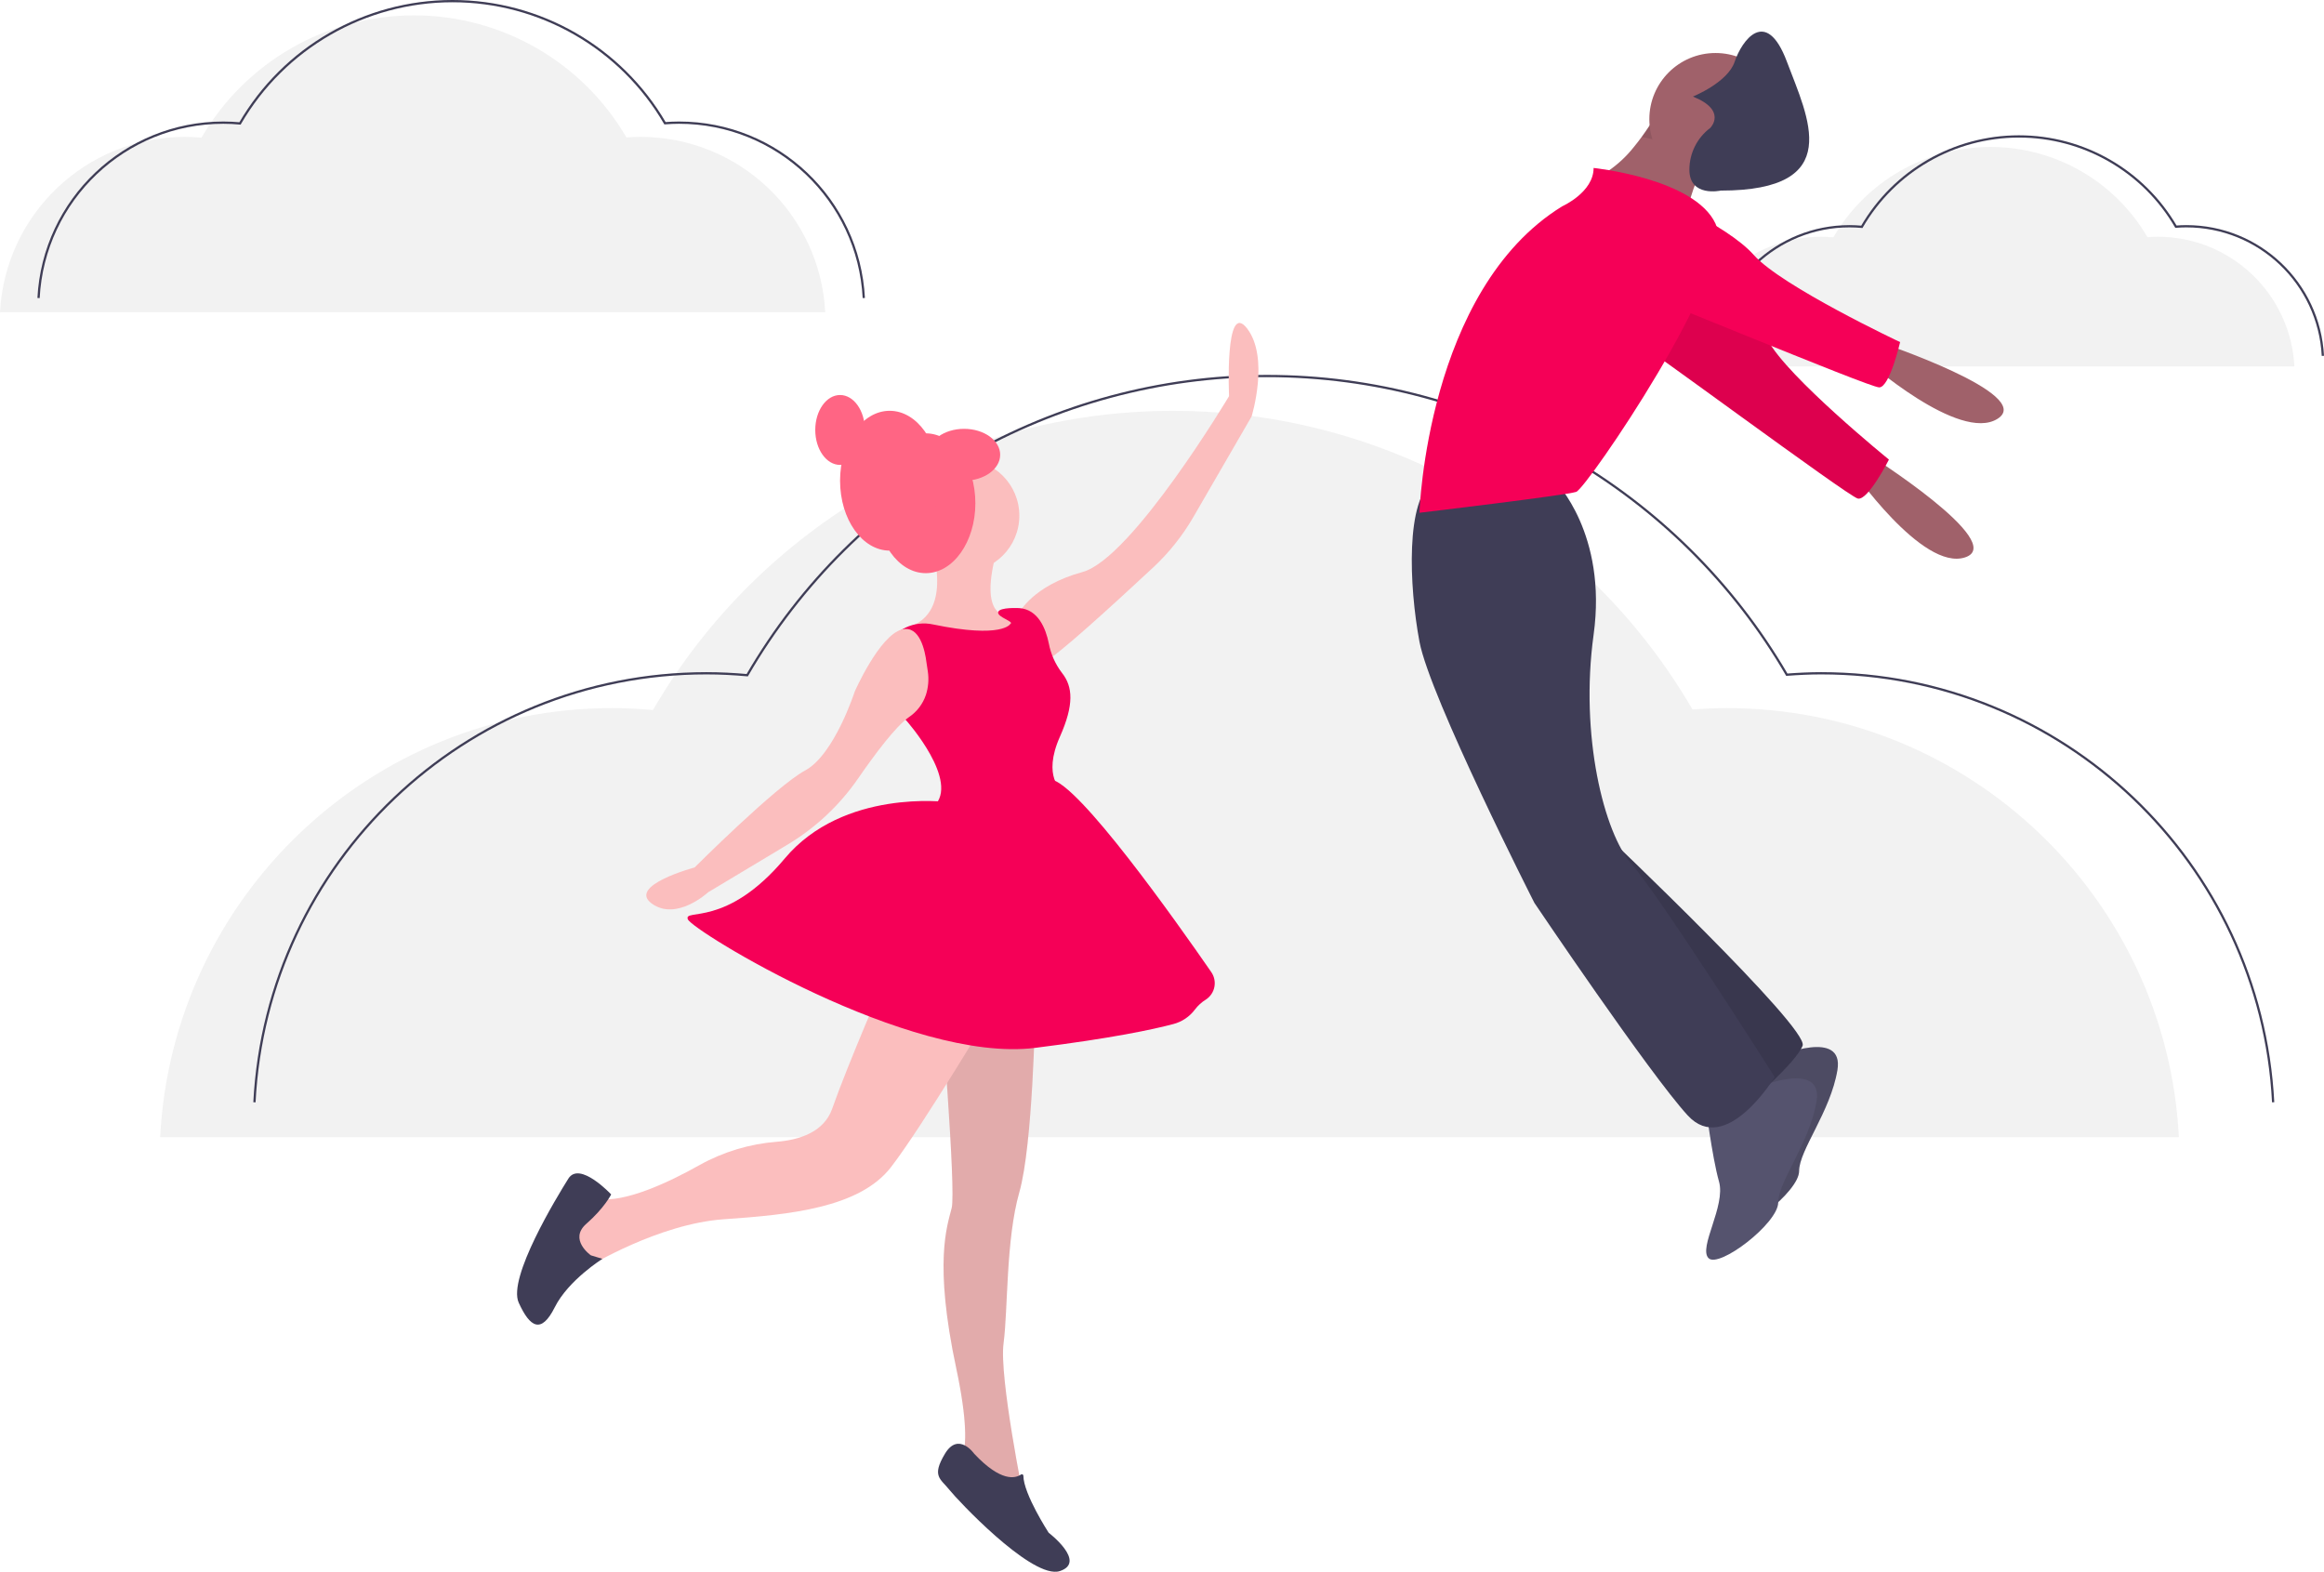
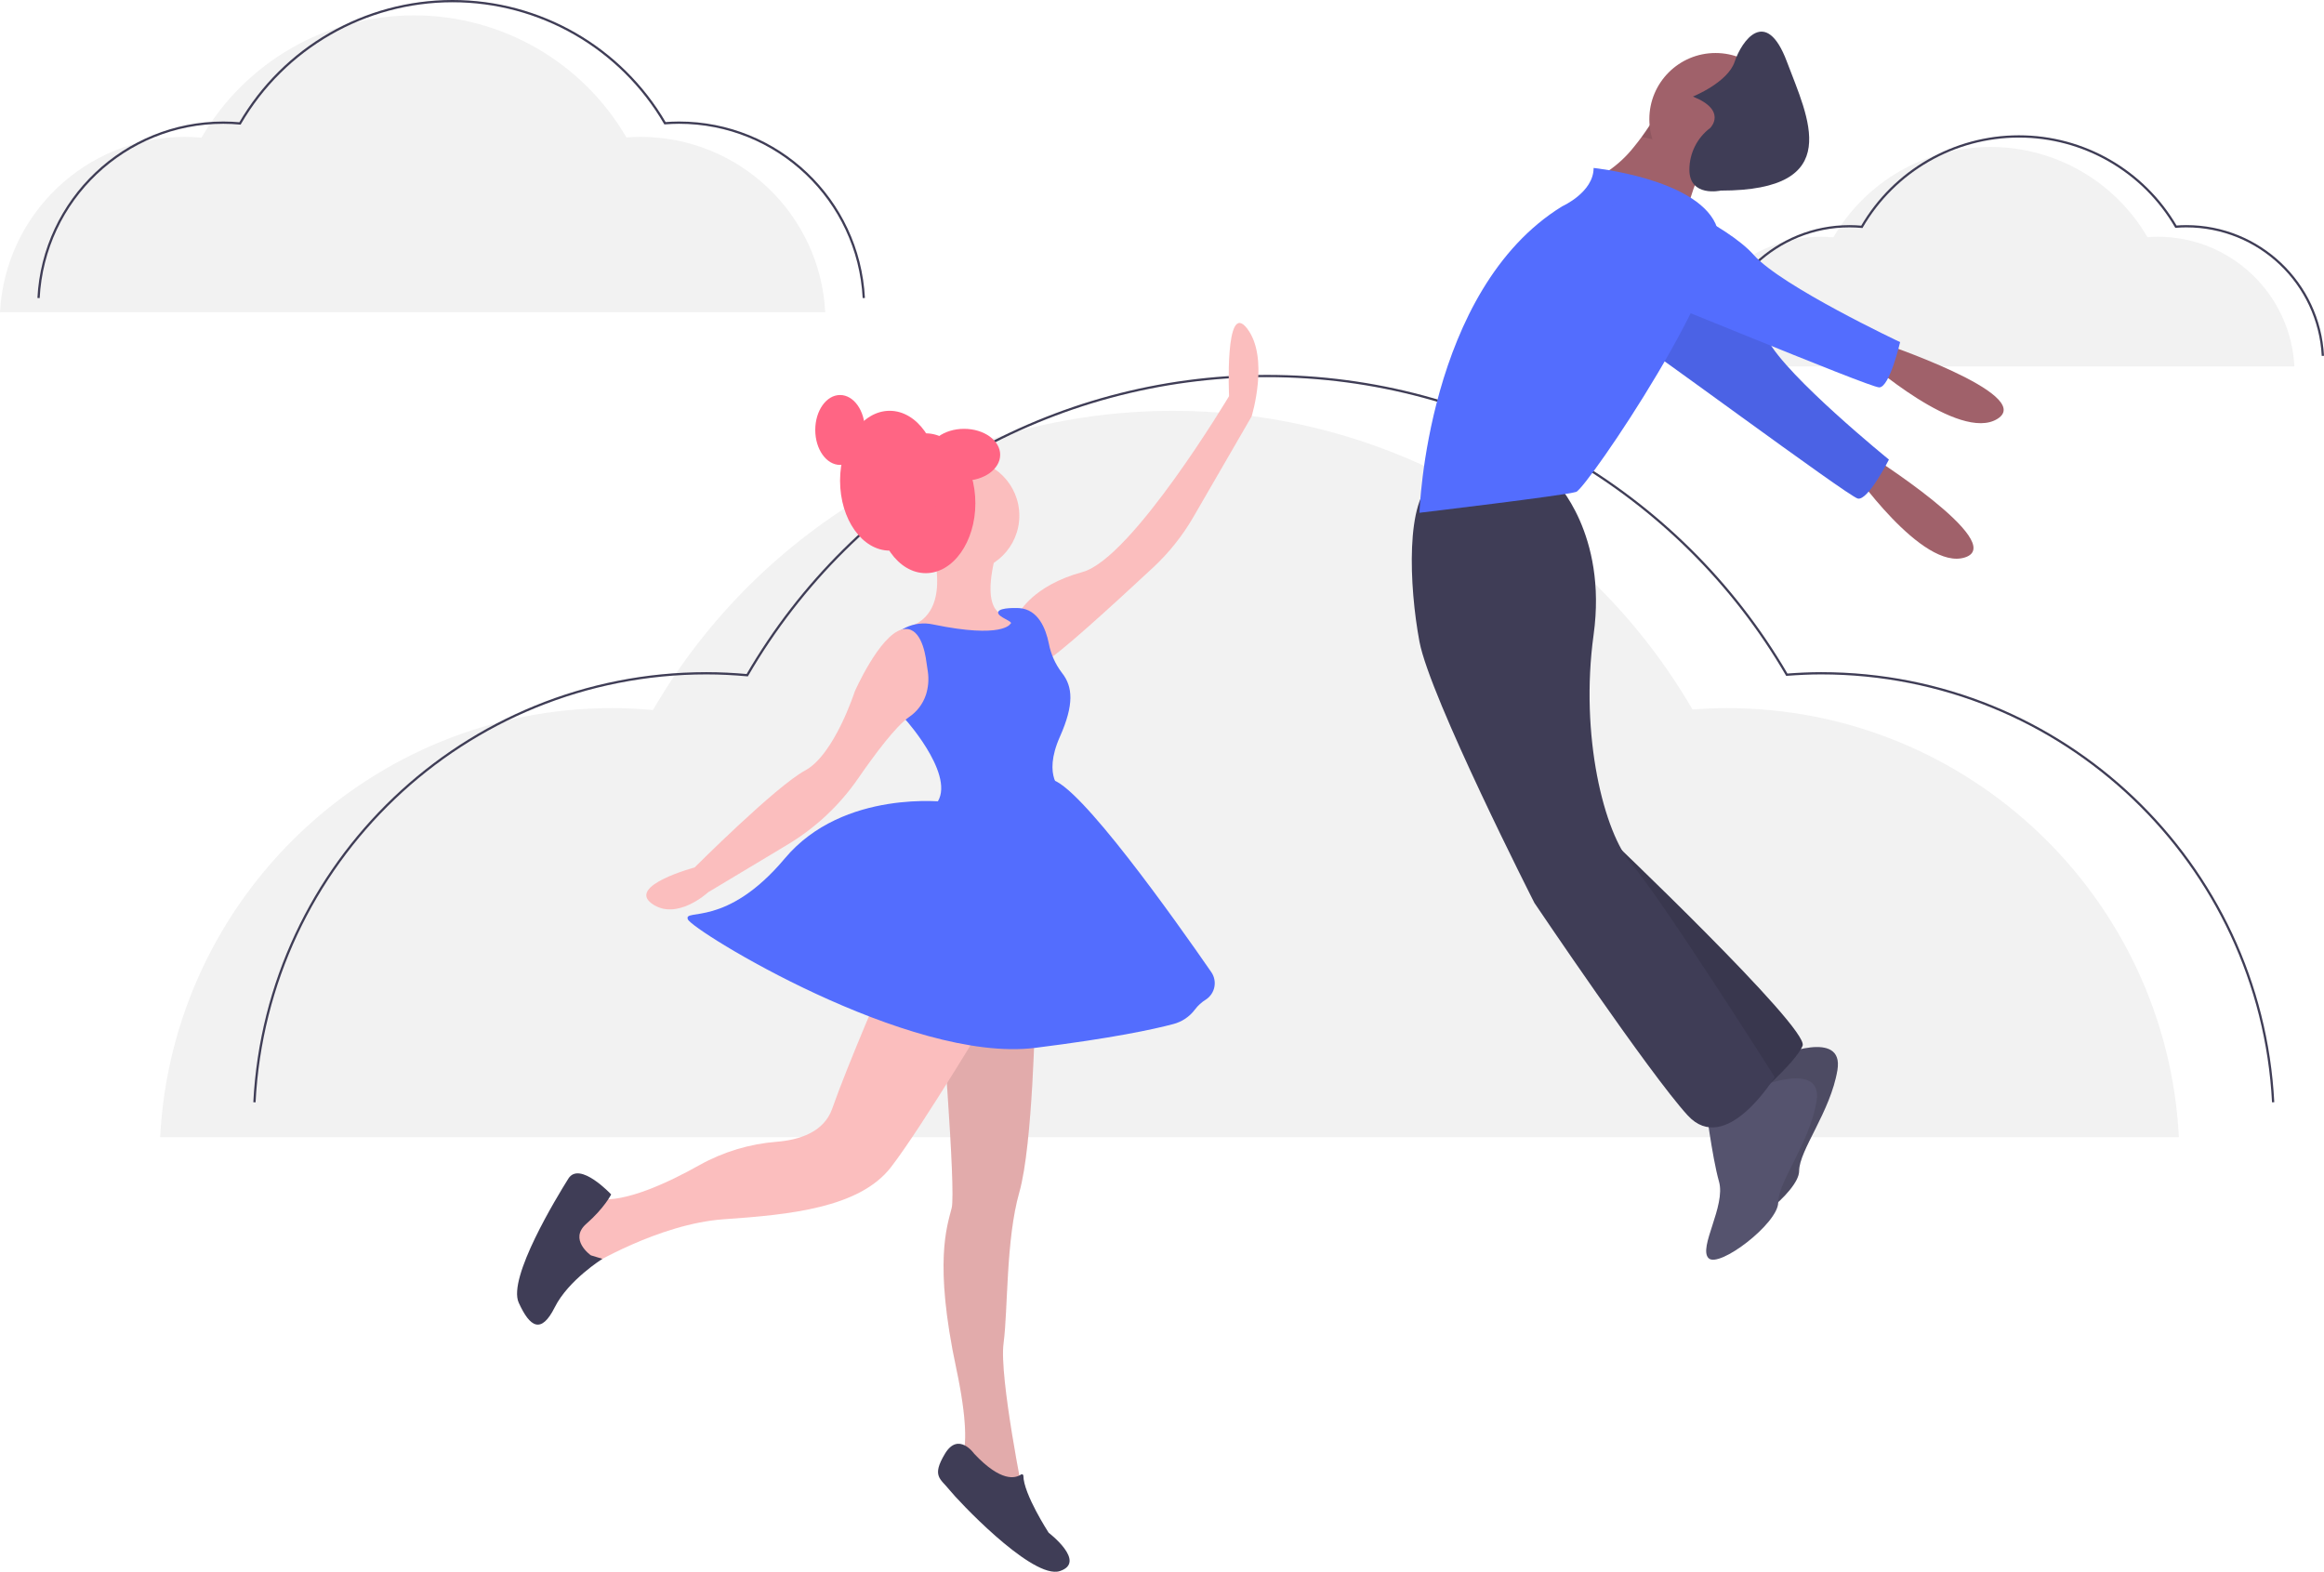
<svg xmlns="http://www.w3.org/2000/svg" id="a3277a8a-60ff-4d5e-bfbb-16df02d5717d" data-name="Layer 1" width="1030.575" height="696.977" viewBox="0 0 1030.575 696.977">
  <path d="M831.938,263.728a60.645,60.645,0,0,1,60.561-57.476c1.843,0,3.663.096,5.464.257a80.574,80.574,0,0,1,139.284-.066c1.52-.114,3.049-.191,4.598-.191a60.645,60.645,0,0,1,60.561,57.476" transform="translate(-84.96231 -101.2613)" fill="#f2f2f2" />
  <path d="M844.569,259.063A60.645,60.645,0,0,1,905.13,201.587c1.843,0,3.663.096,5.464.257a80.574,80.574,0,0,1,139.284-.066c1.52-.114,3.049-.191,4.598-.191a60.645,60.645,0,0,1,60.561,57.476" transform="translate(-84.96231 -101.2613)" fill="none" stroke="#3f3d56" stroke-miterlimit="10" />
  <path d="M155.988,605.488c5.455-105.98,93.109-190.232,200.445-190.232,6.1,0,12.124.318,18.086.851a266.684,266.684,0,0,1,460.999-.218c5.03-.378,10.093-.633,15.219-.633,107.336,0,194.99,84.253,200.445,190.232" transform="translate(-84.96231 -101.2613)" fill="#f2f2f2" />
  <path d="M197.794,590.048c5.455-105.98,93.109-190.232,200.445-190.232,6.1,0,12.124.318,18.086.851a266.684,266.684,0,0,1,460.999-.218c5.03-.378,10.093-.633,15.219-.633,107.336,0,194.99,84.253,200.445,190.232" transform="translate(-84.96231 -101.2613)" fill="none" stroke="#3f3d56" stroke-miterlimit="10" />
  <path d="M84.962,239.728a82.057,82.057,0,0,1,81.943-77.768c2.494,0,4.956.13,7.394.348a109.022,109.022,0,0,1,188.459-.089c2.056-.154,4.126-.259,6.222-.259a82.057,82.057,0,0,1,81.943,77.768" transform="translate(-84.96231 -101.2613)" fill="#f2f2f2" />
  <path d="M102.053,233.416a82.057,82.057,0,0,1,81.943-77.768c2.494,0,4.956.13,7.394.348a109.022,109.022,0,0,1,188.459-.089c2.056-.154,4.126-.259,6.222-.259a82.057,82.057,0,0,1,81.943,77.768" transform="translate(-84.96231 -101.2613)" fill="none" stroke="#3f3d56" stroke-miterlimit="10" />
  <path d="M495.988,336.921s14,34-7,42c0,0,30,13,37,10s12-10,12-12-7-3-7-3-13,1-3-32Z" transform="translate(-84.96231 -101.2613)" fill="#fbbebe" />
  <circle cx="427.025" cy="228.66" r="25" fill="#fbbebe" />
  <ellipse cx="410.525" cy="223.16" rx="22" ry="31" fill="#ff6584" />
  <ellipse cx="394.525" cy="213.16" rx="22" ry="31" fill="#ff6584" />
  <ellipse cx="372.525" cy="190.66" rx="11" ry="15.5" fill="#ff6584" />
  <path d="M536.988,372.921s6-12,28-18,65-78,65-78-2-43,8-30,2,39,2,39l-25.804,44.571a97.084,97.084,0,0,1-17.872,22.426c-15.954,14.849-44.459,41.003-47.323,41.003C544.988,393.921,536.988,372.921,536.988,372.921Z" transform="translate(-84.96231 -101.2613)" fill="#fbbebe" />
  <path d="M501.988,543.921s7,85,5,93-8,24,2,71-2,44-2,44l32,14s-11-54-9-69,1-46,7-67,7-80,7-80Z" transform="translate(-84.96231 -101.2613)" fill="#fbbebe" />
  <path d="M501.988,543.921s7,85,5,93-8,24,2,71-2,44-2,44l32,14s-11-54-9-69,1-46,7-67,7-80,7-80Z" transform="translate(-84.96231 -101.2613)" opacity="0.1" />
  <path d="M537.743,755.102c-2.479,1.722-8.848,3.47-20.755-9.181,0,0-7-10-13,0s-2,11,2,16c3.861,4.827,34.747,37.609,47.678,36.278a6.166,6.166,0,0,0,1.322-.278c12-4-5-17-5-17s-11.145-17.147-11.209-25.244A.668.668,0,0,0,537.743,755.102Z" transform="translate(-84.96231 -101.2613)" fill="#3f3d56" />
  <path d="M477.988,533.921s-17,39-24,59c-3.675,10.5-14.792,13.834-24.524,14.632a83.874,83.874,0,0,0-34.269,10.327c-13.996,7.856-33.095,16.771-45.207,15.041-21-3-4,30-4,30s31-19,60-21,60-5,74-23,48-75,48-75Z" transform="translate(-84.96231 -101.2613)" fill="#fbbebe" />
  <path d="M346.988,657.921s-10-7-2-14,11-13,11-13-14-15-19-7-27,44-22,55,10,14,16,2,21.132-21.447,21.132-21.447Z" transform="translate(-84.96231 -101.2613)" fill="#3f3d56" />
-   <path d="M532.988,377.921s-3.324,6.649-34.217.247a18.976,18.976,0,0,0-20.908,9.753c-3.875,7.75-4.375,19,9.125,33,0,0,24,27,12,38s57-7,57-7-9-6-1-24c6.286-14.143,5.781-22.112.91-28.274a30.884,30.884,0,0,1-5.839-13.048c-1.365-6.694-4.739-15.083-13.071-15.678,0,0-8.759-.513-9.38,1.743S534.988,376.921,532.988,377.921Z" transform="translate(-84.96231 -101.2613)" fill="#f50057" />
+   <path d="M532.988,377.921s-3.324,6.649-34.217.247a18.976,18.976,0,0,0-20.908,9.753c-3.875,7.75-4.375,19,9.125,33,0,0,24,27,12,38s57-7,57-7-9-6-1-24c6.286-14.143,5.781-22.112.91-28.274a30.884,30.884,0,0,1-5.839-13.048c-1.365-6.694-4.739-15.083-13.071-15.678,0,0-8.759-.513-9.38,1.743S534.988,376.921,532.988,377.921Z" transform="translate(-84.96231 -101.2613)" fill="#536DFE" />
  <path d="M496.426,399.134c-.207-1.41-.459-2.811-.636-4.225-.604-4.828-2.9-16.526-10.841-14.513-9.961,2.525-20.961,27.525-20.961,27.525s-9,28-22,35-49,43-49,43-30,8-19,16,25-5,25-5L434.356,475.7a101.249,101.249,0,0,0,31.196-29.331c7.368-10.671,16.595-23.005,22.442-27.08a19.279,19.279,0,0,0,7.557-9.879A22.934,22.934,0,0,0,496.426,399.134Z" transform="translate(-84.96231 -101.2613)" fill="#fbbebe" />
-   <path d="M504.988,456.921s-46-6-72,25-45,22-43,27,98,64,154,57c34.093-4.262,52.248-8.153,61.235-10.545a17.445,17.445,0,0,0,9.64-6.467,17.704,17.704,0,0,1,4.874-4.426,8.656,8.656,0,0,0,2.328-12.212c-15.86-22.946-58.917-83.729-71.078-85.35C535.988,444.921,504.988,456.921,504.988,456.921Z" transform="translate(-84.96231 -101.2613)" fill="#f50057" />
+   <path d="M504.988,456.921s-46-6-72,25-45,22-43,27,98,64,154,57c34.093-4.262,52.248-8.153,61.235-10.545a17.445,17.445,0,0,0,9.64-6.467,17.704,17.704,0,0,1,4.874-4.426,8.656,8.656,0,0,0,2.328-12.212c-15.86-22.946-58.917-83.729-71.078-85.35C535.988,444.921,504.988,456.921,504.988,456.921Z" transform="translate(-84.96231 -101.2613)" fill="#536DFE" />
  <ellipse cx="427.525" cy="201.66" rx="16" ry="11.5" fill="#ff6584" />
  <path d="M831.804,200.45a113.388,113.388,0,0,1,4.17-15.553c1.807-4.943,4.093-9.159,6.642-9.159,6.178,0-21.624-26.257-21.624-26.257s-1.745,3.243-4.634,7.615a107.699,107.699,0,0,1-6.92,9.422,51.653,51.653,0,0,1-11.615,10.765C785.468,185.004,831.804,200.45,831.804,200.45Z" transform="translate(-84.96231 -101.2613)" fill="#a0616a" />
  <path d="M913.601,302.834s61.937,39.133,42.853,45.563-50.7-39.544-50.7-39.544Z" transform="translate(-84.96231 -101.2613)" fill="#a0616a" />
-   <path d="M830.525,213.947s29.664,21.631,38.333,38.086,53.741,53.02,53.741,53.02-9.306,18.386-13.804,17.277S811.544,252.218,801.786,246.631,806.9,206.531,830.525,213.947Z" transform="translate(-84.96231 -101.2613)" fill="#f50057" />
+   <path d="M830.525,213.947s29.664,21.631,38.333,38.086,53.741,53.02,53.741,53.02-9.306,18.386-13.804,17.277S811.544,252.218,801.786,246.631,806.9,206.531,830.525,213.947Z" transform="translate(-84.96231 -101.2613)" fill="#536DFE" />
  <path d="M830.525,213.947s29.664,21.631,38.333,38.086,53.741,53.02,53.741,53.02-9.306,18.386-13.804,17.277S811.544,252.218,801.786,246.631,806.9,206.531,830.525,213.947Z" transform="translate(-84.96231 -101.2613)" opacity="0.1" />
  <path d="M918.299,252.964s69.504,23.168,52.514,33.98-58.692-26.257-58.692-26.257Z" transform="translate(-84.96231 -101.2613)" fill="#a0616a" />
  <path d="M873.507,569.594s29.346-12.356,26.257,6.178-16.99,35.524-16.99,44.792-26.257,29.346-30.891,24.713,7.723-23.168,4.634-33.98-6.178-35.524-6.178-35.524Z" transform="translate(-84.96231 -101.2613)" fill="#55536e" />
  <path d="M873.507,569.594s29.346-12.356,26.257,6.178-16.99,35.524-16.99,44.792-26.257,29.346-30.891,24.713,7.723-23.168,4.634-33.98-6.178-35.524-6.178-35.524Z" transform="translate(-84.96231 -101.2613)" opacity="0.1" />
  <path d="M864.24,583.495s29.346-12.356,26.257,6.178-16.99,35.524-16.99,44.792-26.257,29.346-30.891,24.713,7.723-23.168,4.634-33.98-6.178-35.524-6.178-35.524Z" transform="translate(-84.96231 -101.2613)" fill="#55536e" />
  <path d="M796.28,470.744s91.128,86.494,88.039,94.217-23.168,24.713-23.168,24.713S791.646,498.545,796.28,470.744Z" transform="translate(-84.96231 -101.2613)" fill="#3f3d56" />
  <path d="M796.28,470.744s91.128,86.494,88.039,94.217-23.168,24.713-23.168,24.713S791.646,498.545,796.28,470.744Z" transform="translate(-84.96231 -101.2613)" opacity="0.1" />
  <path d="M774.657,314.745s23.168,23.168,16.99,67.96,4.634,88.039,16.99,101.939,63.326,94.217,63.326,94.217-21.624,35.524-38.613,16.99-67.96-94.217-67.96-94.217S719.053,410.507,714.42,385.794s-6.178-63.326,6.178-71.049S774.657,314.745,774.657,314.745Z" transform="translate(-84.96231 -101.2613)" fill="#3f3d56" />
  <path d="M812.961,161.975c18.04,3.738,16.249,4.464,27.338,8.356.062-.185.124-.34.185-.494,1.699-4.047,2.765,1.267,5.221,1.267,6.178,0-21.624-26.257-21.624-26.257s-1.05,1.946-2.857,4.865c-.541.85-1.128,1.776-1.776,2.749-.541.819-1.128,1.684-1.745,2.579Z" transform="translate(-84.96231 -101.2613)" opacity="0.1" />
  <circle cx="760.743" cy="52.852" r="29.346" fill="#a0616a" />
-   <path d="M791.646,175.737s44.792,4.634,54.059,24.713-57.148,117.385-61.782,118.929-69.504,9.267-69.504,9.267,3.089-98.85,63.326-135.919C777.746,192.727,791.646,186.549,791.646,175.737Z" transform="translate(-84.96231 -101.2613)" fill="#f50057" />
-   <path d="M816.359,186.549s33.98,13.901,46.336,27.802,64.871,38.613,64.871,38.613-4.634,20.079-9.267,20.079S807.092,228.251,796.28,225.162,791.646,185.004,816.359,186.549Z" transform="translate(-84.96231 -101.2613)" fill="#f50057" />
+   <path d="M791.646,175.737s44.792,4.634,54.059,24.713-57.148,117.385-61.782,118.929-69.504,9.267-69.504,9.267,3.089-98.85,63.326-135.919C777.746,192.727,791.646,186.549,791.646,175.737Z" transform="translate(-84.96231 -101.2613)" fill="#536DFE" />
+   <path d="M816.359,186.549s33.98,13.901,46.336,27.802,64.871,38.613,64.871,38.613-4.634,20.079-9.267,20.079S807.092,228.251,796.28,225.162,791.646,185.004,816.359,186.549Z" transform="translate(-84.96231 -101.2613)" fill="#536DFE" />
  <path d="M843.388,157.975s7.723-7.723-7.723-13.901c0,0,15.445-6.178,18.534-15.445s13.901-24.713,23.168,0,26.257,57.148-29.346,57.148c0,0-13.901,3.089-13.901-9.267A23.168,23.168,0,0,1,843.388,157.975Z" transform="translate(-84.96231 -101.2613)" fill="#3f3d56" />
</svg>
